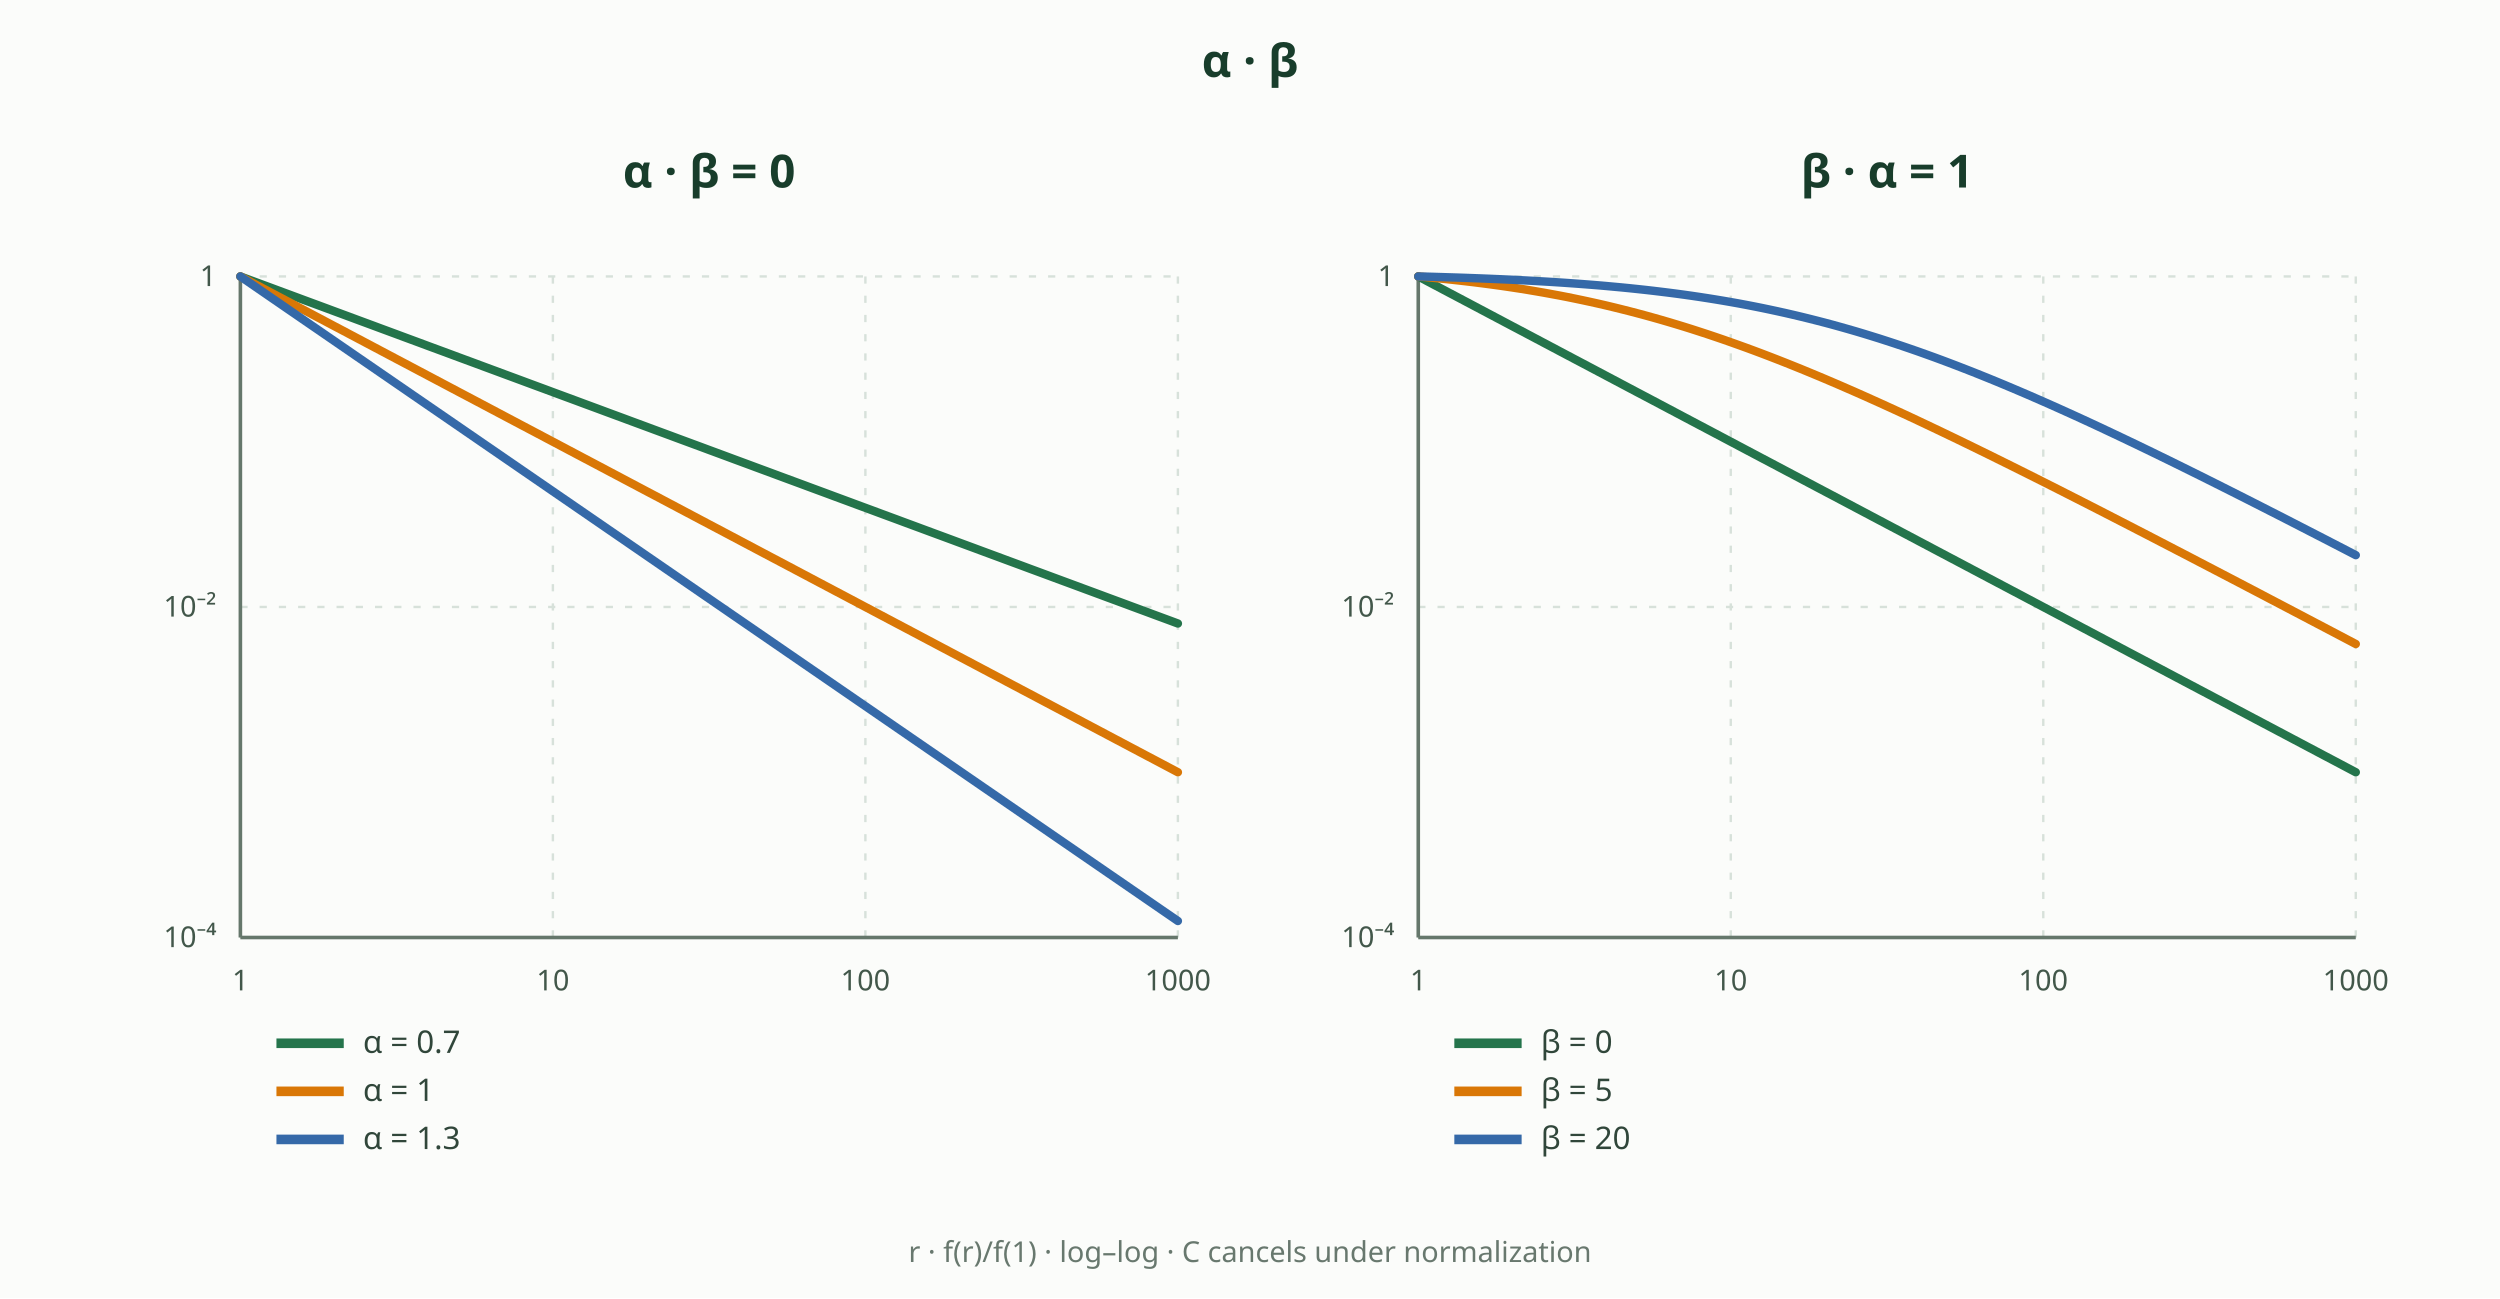
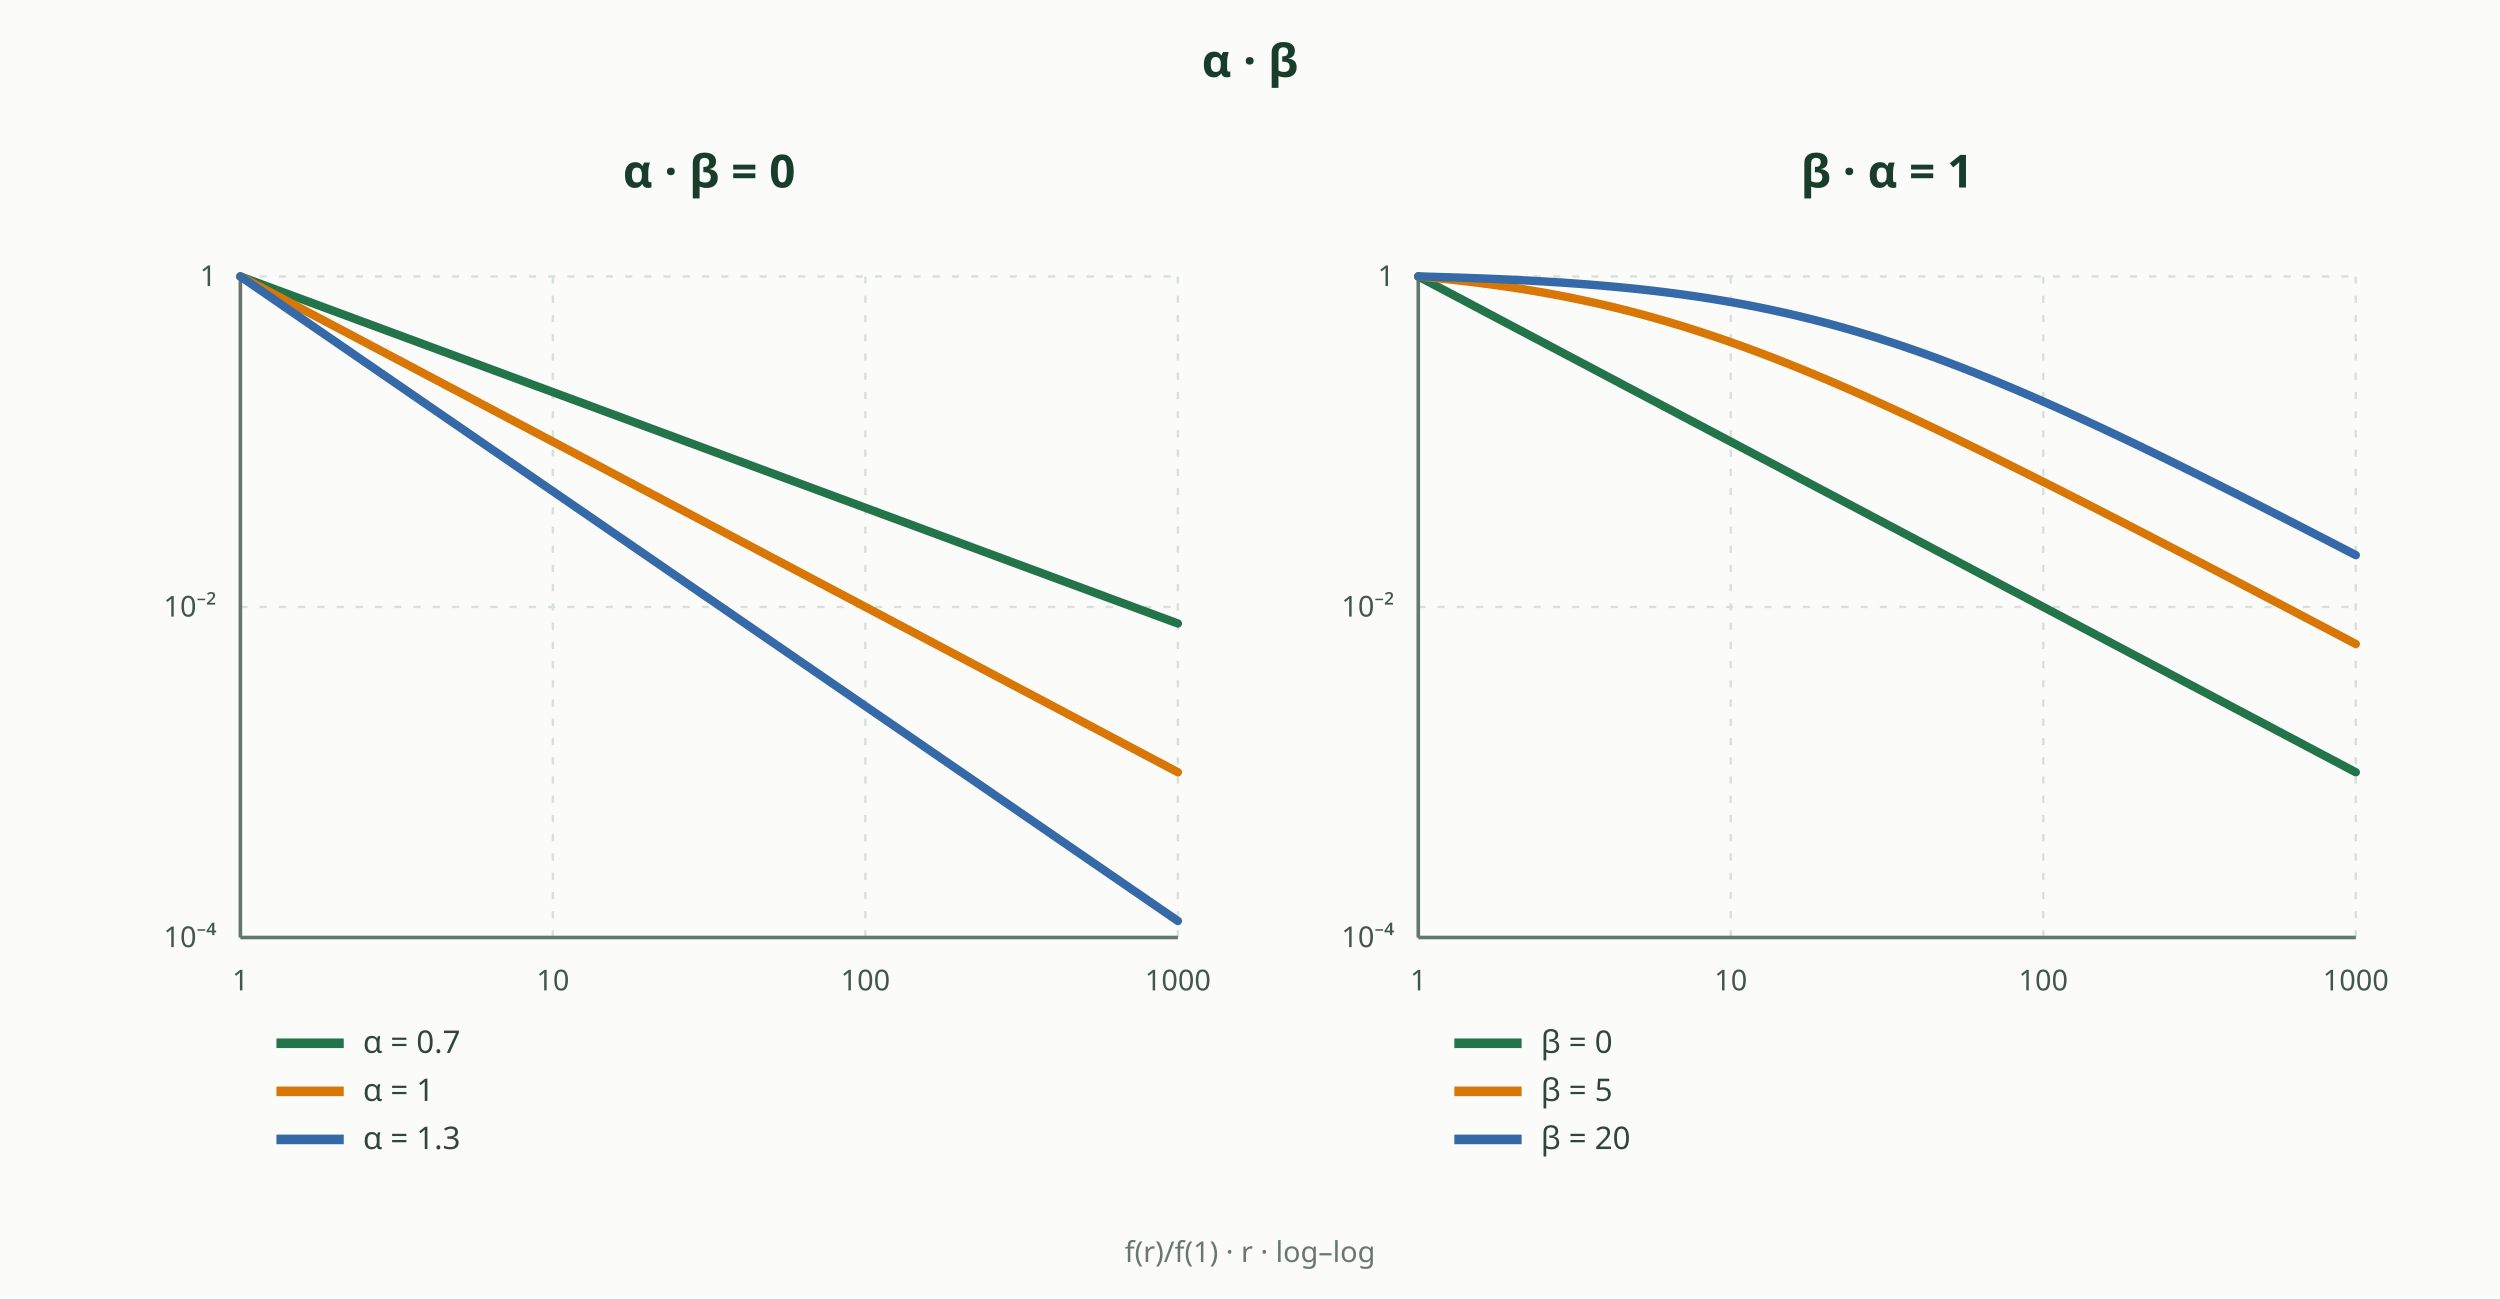
<svg xmlns="http://www.w3.org/2000/svg" viewBox="0 0 1040 540" role="img" aria-labelledby="title desc">
  <style>
.bg{fill:#fbfcfa}.ptitle{font:600 19px system-ui,sans-serif;fill:#183d2b}.tick{font:12px system-ui,sans-serif;fill:#42574a}.legend{font:13px system-ui,sans-serif;fill:#30463a}.grid{stroke:#d7e1da;stroke-width:1;stroke-dasharray:3 5}.axis{stroke:#65776b;stroke-width:1.5}.axislabel{font:14px system-ui,sans-serif;fill:#30463a}.note{font:12px system-ui,sans-serif;fill:#68786e}
</style>
  <rect class="bg" width="1040" height="540" />
  <text x="520" y="32" text-anchor="middle" class="ptitle">α · β</text>
  <text x="295" y="78" text-anchor="middle" class="ptitle">α · β = 0</text>
  <line x1="100" y1="115" x2="100" y2="390" class="grid" />
  <text x="100" y="412" text-anchor="middle" class="tick">1</text>
  <line x1="230" y1="115" x2="230" y2="390" class="grid" />
  <text x="230" y="412" text-anchor="middle" class="tick">10</text>
  <line x1="360" y1="115" x2="360" y2="390" class="grid" />
  <text x="360" y="412" text-anchor="middle" class="tick">100</text>
  <line x1="490" y1="115" x2="490" y2="390" class="grid" />
  <text x="490" y="412" text-anchor="middle" class="tick">1000</text>
  <line x1="100" y1="115" x2="490" y2="115" class="grid" />
  <text x="90" y="119" text-anchor="end" class="tick">1</text>
  <line x1="100" y1="252.5" x2="490" y2="252.5" class="grid" />
  <text x="90" y="256.5" text-anchor="end" class="tick">10⁻²</text>
  <line x1="100" y1="390" x2="490" y2="390" class="grid" />
  <text x="90" y="394" text-anchor="end" class="tick">10⁻⁴</text>
  <line x1="100" y1="115" x2="100" y2="390" class="axis" />
  <line x1="100" y1="390" x2="490" y2="390" class="axis" />
  <path d="M100.00 115.00 L103.25 116.20 L106.50 117.41 L109.75 118.61 L113.00 119.81 L116.25 121.02 L119.50 122.22 L122.75 123.42 L126.00 124.63 L129.25 125.83 L132.50 127.03 L135.75 128.23 L139.00 129.44 L142.25 130.64 L145.50 131.84 L148.75 133.05 L152.00 134.25 L155.25 135.45 L158.50 136.66 L161.75 137.86 L165.00 139.06 L168.25 140.27 L171.50 141.47 L174.75 142.67 L178.00 143.88 L181.25 145.08 L184.50 146.28 L187.75 147.48 L191.00 148.69 L194.25 149.89 L197.50 151.09 L200.75 152.30 L204.00 153.50 L207.25 154.70 L210.50 155.91 L213.75 157.11 L217.00 158.31 L220.25 159.52 L223.50 160.72 L226.75 161.92 L230.00 163.13 L233.25 164.33 L236.50 165.53 L239.75 166.73 L243.00 167.94 L246.25 169.14 L249.50 170.34 L252.75 171.55 L256.00 172.75 L259.25 173.95 L262.50 175.16 L265.75 176.36 L269.00 177.56 L272.25 178.77 L275.50 179.97 L278.75 181.17 L282.00 182.38 L285.25 183.58 L288.50 184.78 L291.75 185.98 L295.00 187.19 L298.25 188.39 L301.50 189.59 L304.75 190.80 L308.00 192.00 L311.25 193.20 L314.50 194.41 L317.75 195.61 L321.00 196.81 L324.25 198.02 L327.50 199.22 L330.75 200.42 L334.00 201.62 L337.25 202.83 L340.50 204.03 L343.75 205.23 L347.00 206.44 L350.25 207.64 L353.50 208.84 L356.75 210.05 L360.00 211.25 L363.25 212.45 L366.50 213.66 L369.75 214.86 L373.00 216.06 L376.25 217.27 L379.50 218.47 L382.75 219.67 L386.00 220.88 L389.25 222.08 L392.50 223.28 L395.75 224.48 L399.00 225.69 L402.25 226.89 L405.50 228.09 L408.75 229.30 L412.00 230.50 L415.25 231.70 L418.50 232.91 L421.75 234.11 L425.00 235.31 L428.25 236.52 L431.50 237.72 L434.75 238.92 L438.00 240.13 L441.25 241.33 L444.50 242.53 L447.75 243.73 L451.00 244.94 L454.25 246.14 L457.50 247.34 L460.75 248.55 L464.00 249.75 L467.25 250.95 L470.50 252.16 L473.75 253.36 L477.00 254.56 L480.25 255.77 L483.50 256.97 L486.75 258.17 L490.00 259.38 " fill="none" stroke="#24744b" stroke-width="3.5" stroke-linecap="round" />
  <path d="M100.00 115.00 L103.25 116.72 L106.50 118.44 L109.75 120.16 L113.00 121.88 L116.25 123.59 L119.50 125.31 L122.75 127.03 L126.00 128.75 L129.25 130.47 L132.50 132.19 L135.75 133.91 L139.00 135.63 L142.25 137.34 L145.50 139.06 L148.75 140.78 L152.00 142.50 L155.25 144.22 L158.50 145.94 L161.75 147.66 L165.00 149.38 L168.25 151.09 L171.50 152.81 L174.75 154.53 L178.00 156.25 L181.25 157.97 L184.50 159.69 L187.75 161.41 L191.00 163.13 L194.25 164.84 L197.50 166.56 L200.75 168.28 L204.00 170.00 L207.25 171.72 L210.50 173.44 L213.75 175.16 L217.00 176.88 L220.25 178.59 L223.50 180.31 L226.75 182.03 L230.00 183.75 L233.25 185.47 L236.50 187.19 L239.75 188.91 L243.00 190.63 L246.25 192.34 L249.50 194.06 L252.75 195.78 L256.00 197.50 L259.25 199.22 L262.50 200.94 L265.75 202.66 L269.00 204.38 L272.25 206.09 L275.50 207.81 L278.75 209.53 L282.00 211.25 L285.25 212.97 L288.50 214.69 L291.75 216.41 L295.00 218.13 L298.25 219.84 L301.50 221.56 L304.75 223.28 L308.00 225.00 L311.25 226.72 L314.50 228.44 L317.75 230.16 L321.00 231.88 L324.25 233.59 L327.50 235.31 L330.75 237.03 L334.00 238.75 L337.25 240.47 L340.50 242.19 L343.75 243.91 L347.00 245.63 L350.25 247.34 L353.50 249.06 L356.75 250.78 L360.00 252.50 L363.25 254.22 L366.50 255.94 L369.75 257.66 L373.00 259.38 L376.25 261.09 L379.50 262.81 L382.75 264.53 L386.00 266.25 L389.25 267.97 L392.50 269.69 L395.75 271.41 L399.00 273.13 L402.25 274.84 L405.50 276.56 L408.75 278.28 L412.00 280.00 L415.25 281.72 L418.50 283.44 L421.75 285.16 L425.00 286.88 L428.25 288.59 L431.50 290.31 L434.75 292.03 L438.00 293.75 L441.25 295.47 L444.50 297.19 L447.75 298.91 L451.00 300.63 L454.25 302.34 L457.50 304.06 L460.75 305.78 L464.00 307.50 L467.25 309.22 L470.50 310.94 L473.75 312.66 L477.00 314.38 L480.25 316.09 L483.50 317.81 L486.75 319.53 L490.00 321.25 " fill="none" stroke="#d97706" stroke-width="3.5" stroke-linecap="round" />
  <path d="M100.00 115.00 L103.25 117.23 L106.50 119.47 L109.75 121.70 L113.00 123.94 L116.25 126.17 L119.50 128.41 L122.75 130.64 L126.00 132.88 L129.25 135.11 L132.50 137.34 L135.75 139.58 L139.00 141.81 L142.25 144.05 L145.50 146.28 L148.75 148.52 L152.00 150.75 L155.25 152.98 L158.50 155.22 L161.75 157.45 L165.00 159.69 L168.25 161.92 L171.50 164.16 L174.75 166.39 L178.00 168.63 L181.25 170.86 L184.50 173.09 L187.75 175.33 L191.00 177.56 L194.25 179.80 L197.50 182.03 L200.75 184.27 L204.00 186.50 L207.25 188.73 L210.50 190.97 L213.75 193.20 L217.00 195.44 L220.25 197.67 L223.50 199.91 L226.75 202.14 L230.00 204.38 L233.25 206.61 L236.50 208.84 L239.75 211.08 L243.00 213.31 L246.25 215.55 L249.50 217.78 L252.75 220.02 L256.00 222.25 L259.25 224.48 L262.50 226.72 L265.75 228.95 L269.00 231.19 L272.25 233.42 L275.50 235.66 L278.75 237.89 L282.00 240.13 L285.25 242.36 L288.50 244.59 L291.75 246.83 L295.00 249.06 L298.25 251.30 L301.50 253.53 L304.75 255.77 L308.00 258.00 L311.25 260.23 L314.50 262.47 L317.75 264.70 L321.00 266.94 L324.25 269.17 L327.50 271.41 L330.75 273.64 L334.00 275.88 L337.25 278.11 L340.50 280.34 L343.75 282.58 L347.00 284.81 L350.25 287.05 L353.50 289.28 L356.75 291.52 L360.00 293.75 L363.25 295.98 L366.50 298.22 L369.75 300.45 L373.00 302.69 L376.25 304.92 L379.50 307.16 L382.75 309.39 L386.00 311.63 L389.25 313.86 L392.50 316.09 L395.75 318.33 L399.00 320.56 L402.25 322.80 L405.50 325.03 L408.75 327.27 L412.00 329.50 L415.25 331.73 L418.50 333.97 L421.75 336.20 L425.00 338.44 L428.25 340.67 L431.50 342.91 L434.75 345.14 L438.00 347.38 L441.25 349.61 L444.50 351.84 L447.75 354.08 L451.00 356.31 L454.25 358.55 L457.50 360.78 L460.75 363.02 L464.00 365.25 L467.25 367.48 L470.50 369.72 L473.75 371.95 L477.00 374.19 L480.25 376.42 L483.50 378.66 L486.75 380.89 L490.00 383.13 " fill="none" stroke="#3569a8" stroke-width="3.5" stroke-linecap="round" />
  <line x1="115" y1="434" x2="143" y2="434" stroke="#24744b" stroke-width="4" />
  <text x="151" y="438" class="legend">α = 0.7</text>
  <line x1="115" y1="454" x2="143" y2="454" stroke="#d97706" stroke-width="4" />
  <text x="151" y="458" class="legend">α = 1</text>
  <line x1="115" y1="474" x2="143" y2="474" stroke="#3569a8" stroke-width="4" />
  <text x="151" y="478" class="legend">α = 1.3</text>
  <text x="785" y="78" text-anchor="middle" class="ptitle">β · α = 1</text>
  <line x1="590" y1="115" x2="590" y2="390" class="grid" />
  <text x="590" y="412" text-anchor="middle" class="tick">1</text>
  <line x1="720" y1="115" x2="720" y2="390" class="grid" />
  <text x="720" y="412" text-anchor="middle" class="tick">10</text>
  <line x1="850" y1="115" x2="850" y2="390" class="grid" />
  <text x="850" y="412" text-anchor="middle" class="tick">100</text>
  <line x1="980" y1="115" x2="980" y2="390" class="grid" />
  <text x="980" y="412" text-anchor="middle" class="tick">1000</text>
  <line x1="590" y1="115" x2="980" y2="115" class="grid" />
  <text x="580" y="119" text-anchor="end" class="tick">1</text>
  <line x1="590" y1="252.5" x2="980" y2="252.5" class="grid" />
  <text x="580" y="256.5" text-anchor="end" class="tick">10⁻²</text>
  <line x1="590" y1="390" x2="980" y2="390" class="grid" />
  <text x="580" y="394" text-anchor="end" class="tick">10⁻⁴</text>
  <line x1="590" y1="115" x2="590" y2="390" class="axis" />
  <line x1="590" y1="390" x2="980" y2="390" class="axis" />
  <path d="M590.00 115.00 L593.25 116.72 L596.50 118.44 L599.75 120.16 L603.00 121.88 L606.25 123.59 L609.50 125.31 L612.75 127.03 L616.00 128.75 L619.25 130.47 L622.50 132.19 L625.75 133.91 L629.00 135.63 L632.25 137.34 L635.50 139.06 L638.75 140.78 L642.00 142.50 L645.25 144.22 L648.50 145.94 L651.75 147.66 L655.00 149.38 L658.25 151.09 L661.50 152.81 L664.75 154.53 L668.00 156.25 L671.25 157.97 L674.50 159.69 L677.75 161.41 L681.00 163.13 L684.25 164.84 L687.50 166.56 L690.75 168.28 L694.00 170.00 L697.25 171.72 L700.50 173.44 L703.75 175.16 L707.00 176.88 L710.25 178.59 L713.50 180.31 L716.75 182.03 L720.00 183.75 L723.25 185.47 L726.50 187.19 L729.75 188.91 L733.00 190.63 L736.25 192.34 L739.50 194.06 L742.75 195.78 L746.00 197.50 L749.25 199.22 L752.50 200.94 L755.75 202.66 L759.00 204.38 L762.25 206.09 L765.50 207.81 L768.75 209.53 L772.00 211.25 L775.25 212.97 L778.50 214.69 L781.75 216.41 L785.00 218.13 L788.25 219.84 L791.50 221.56 L794.75 223.28 L798.00 225.00 L801.25 226.72 L804.50 228.44 L807.75 230.16 L811.00 231.88 L814.25 233.59 L817.50 235.31 L820.75 237.03 L824.00 238.75 L827.25 240.47 L830.50 242.19 L833.75 243.91 L837.00 245.63 L840.25 247.34 L843.50 249.06 L846.75 250.78 L850.00 252.50 L853.25 254.22 L856.50 255.94 L859.75 257.66 L863.00 259.38 L866.25 261.09 L869.50 262.81 L872.75 264.53 L876.00 266.25 L879.25 267.97 L882.50 269.69 L885.75 271.41 L889.00 273.13 L892.25 274.84 L895.50 276.56 L898.75 278.28 L902.00 280.00 L905.25 281.72 L908.50 283.44 L911.75 285.16 L915.00 286.88 L918.25 288.59 L921.50 290.31 L924.75 292.03 L928.00 293.75 L931.25 295.47 L934.50 297.19 L937.75 298.91 L941.00 300.63 L944.25 302.34 L947.50 304.06 L950.75 305.78 L954.00 307.50 L957.25 309.22 L960.50 310.94 L963.75 312.66 L967.00 314.38 L970.25 316.09 L973.50 317.81 L976.75 319.53 L980.00 321.25 " fill="none" stroke="#24744b" stroke-width="3.5" stroke-linecap="round" />
  <path d="M590.00 115.00 L593.25 115.29 L596.50 115.60 L599.75 115.92 L603.00 116.26 L606.25 116.62 L609.50 116.99 L612.75 117.37 L616.00 117.78 L619.25 118.20 L622.50 118.64 L625.75 119.10 L629.00 119.58 L632.25 120.08 L635.50 120.60 L638.75 121.15 L642.00 121.71 L645.25 122.30 L648.50 122.90 L651.75 123.53 L655.00 124.19 L658.25 124.87 L661.50 125.57 L664.75 126.29 L668.00 127.04 L671.25 127.82 L674.50 128.62 L677.75 129.44 L681.00 130.29 L684.25 131.16 L687.50 132.06 L690.75 132.98 L694.00 133.93 L697.25 134.90 L700.50 135.89 L703.75 136.91 L707.00 137.96 L710.25 139.02 L713.50 140.11 L716.75 141.22 L720.00 142.36 L723.25 143.52 L726.50 144.69 L729.75 145.89 L733.00 147.11 L736.25 148.35 L739.50 149.61 L742.75 150.89 L746.00 152.19 L749.25 153.50 L752.50 154.84 L755.75 156.19 L759.00 157.55 L762.25 158.94 L765.50 160.33 L768.75 161.75 L772.00 163.17 L775.25 164.61 L778.50 166.07 L781.75 167.53 L785.00 169.01 L788.25 170.50 L791.50 172.00 L794.75 173.51 L798.00 175.03 L801.25 176.57 L804.50 178.11 L807.75 179.66 L811.00 181.22 L814.25 182.78 L817.50 184.36 L820.75 185.94 L824.00 187.53 L827.25 189.12 L830.50 190.73 L833.75 192.34 L837.00 193.95 L840.25 195.57 L843.50 197.19 L846.75 198.82 L850.00 200.46 L853.25 202.10 L856.50 203.74 L859.75 205.39 L863.00 207.04 L866.25 208.69 L869.50 210.35 L872.75 212.01 L876.00 213.68 L879.25 215.35 L882.50 217.02 L885.75 218.69 L889.00 220.37 L892.25 222.04 L895.50 223.72 L898.75 225.41 L902.00 227.09 L905.25 228.78 L908.50 230.46 L911.75 232.15 L915.00 233.85 L918.25 235.54 L921.50 237.23 L924.75 238.93 L928.00 240.62 L931.25 242.32 L934.50 244.02 L937.75 245.72 L941.00 247.42 L944.25 249.13 L947.50 250.83 L950.75 252.53 L954.00 254.24 L957.25 255.94 L960.50 257.65 L963.75 259.36 L967.00 261.06 L970.25 262.77 L973.50 264.48 L976.75 266.19 L980.00 267.90 " fill="none" stroke="#d97706" stroke-width="3.5" stroke-linecap="round" />
  <path d="M590.00 115.00 L593.25 115.08 L596.50 115.17 L599.75 115.27 L603.00 115.37 L606.25 115.47 L609.50 115.58 L612.75 115.70 L616.00 115.82 L619.25 115.95 L622.50 116.09 L625.75 116.23 L629.00 116.38 L632.25 116.54 L635.50 116.71 L638.75 116.89 L642.00 117.08 L645.25 117.27 L648.50 117.48 L651.75 117.70 L655.00 117.93 L658.25 118.17 L661.50 118.42 L664.75 118.68 L668.00 118.96 L671.25 119.26 L674.50 119.56 L677.75 119.88 L681.00 120.22 L684.25 120.57 L687.50 120.94 L690.75 121.33 L694.00 121.73 L697.25 122.15 L700.50 122.59 L703.75 123.05 L707.00 123.53 L710.25 124.03 L713.50 124.55 L716.75 125.09 L720.00 125.65 L723.25 126.23 L726.50 126.84 L729.75 127.47 L733.00 128.12 L736.25 128.80 L739.50 129.50 L742.75 130.22 L746.00 130.97 L749.25 131.74 L752.50 132.54 L755.75 133.36 L759.00 134.20 L762.25 135.07 L765.50 135.97 L768.75 136.89 L772.00 137.83 L775.25 138.80 L778.50 139.80 L781.75 140.81 L785.00 141.86 L788.25 142.92 L791.50 144.01 L794.75 145.12 L798.00 146.25 L801.25 147.41 L804.50 148.58 L807.75 149.78 L811.00 151.00 L814.25 152.24 L817.50 153.50 L820.75 154.77 L824.00 156.07 L827.25 157.38 L830.50 158.71 L833.75 160.06 L837.00 161.43 L840.25 162.81 L843.50 164.20 L846.75 165.62 L850.00 167.04 L853.25 168.48 L856.50 169.93 L859.75 171.40 L863.00 172.87 L866.25 174.36 L869.50 175.86 L872.75 177.37 L876.00 178.90 L879.25 180.43 L882.50 181.97 L885.75 183.52 L889.00 185.07 L892.25 186.64 L895.50 188.21 L898.75 189.80 L902.00 191.38 L905.25 192.98 L908.50 194.58 L911.75 196.19 L915.00 197.80 L918.25 199.42 L921.50 201.05 L924.75 202.68 L928.00 204.31 L931.25 205.95 L934.50 207.59 L937.75 209.24 L941.00 210.89 L944.25 212.55 L947.50 214.20 L950.75 215.86 L954.00 217.53 L957.25 219.20 L960.50 220.87 L963.75 222.54 L967.00 224.21 L970.25 225.89 L973.50 227.57 L976.75 229.25 L980.00 230.94 " fill="none" stroke="#3569a8" stroke-width="3.5" stroke-linecap="round" />
  <line x1="605" y1="434" x2="633" y2="434" stroke="#24744b" stroke-width="4" />
  <text x="641" y="438" class="legend">β = 0</text>
  <line x1="605" y1="454" x2="633" y2="454" stroke="#d97706" stroke-width="4" />
  <text x="641" y="458" class="legend">β = 5</text>
  <line x1="605" y1="474" x2="633" y2="474" stroke="#3569a8" stroke-width="4" />
  <text x="641" y="478" class="legend">β = 20</text>
-   <text x="520" y="525" text-anchor="middle" class="note">r · f(r)/f(1) · log–log · C cancels under normalization</text>
+   <text x="520" y="525" text-anchor="middle" class="note">f(r)/f(1) · r · log–log</text>
</svg>
